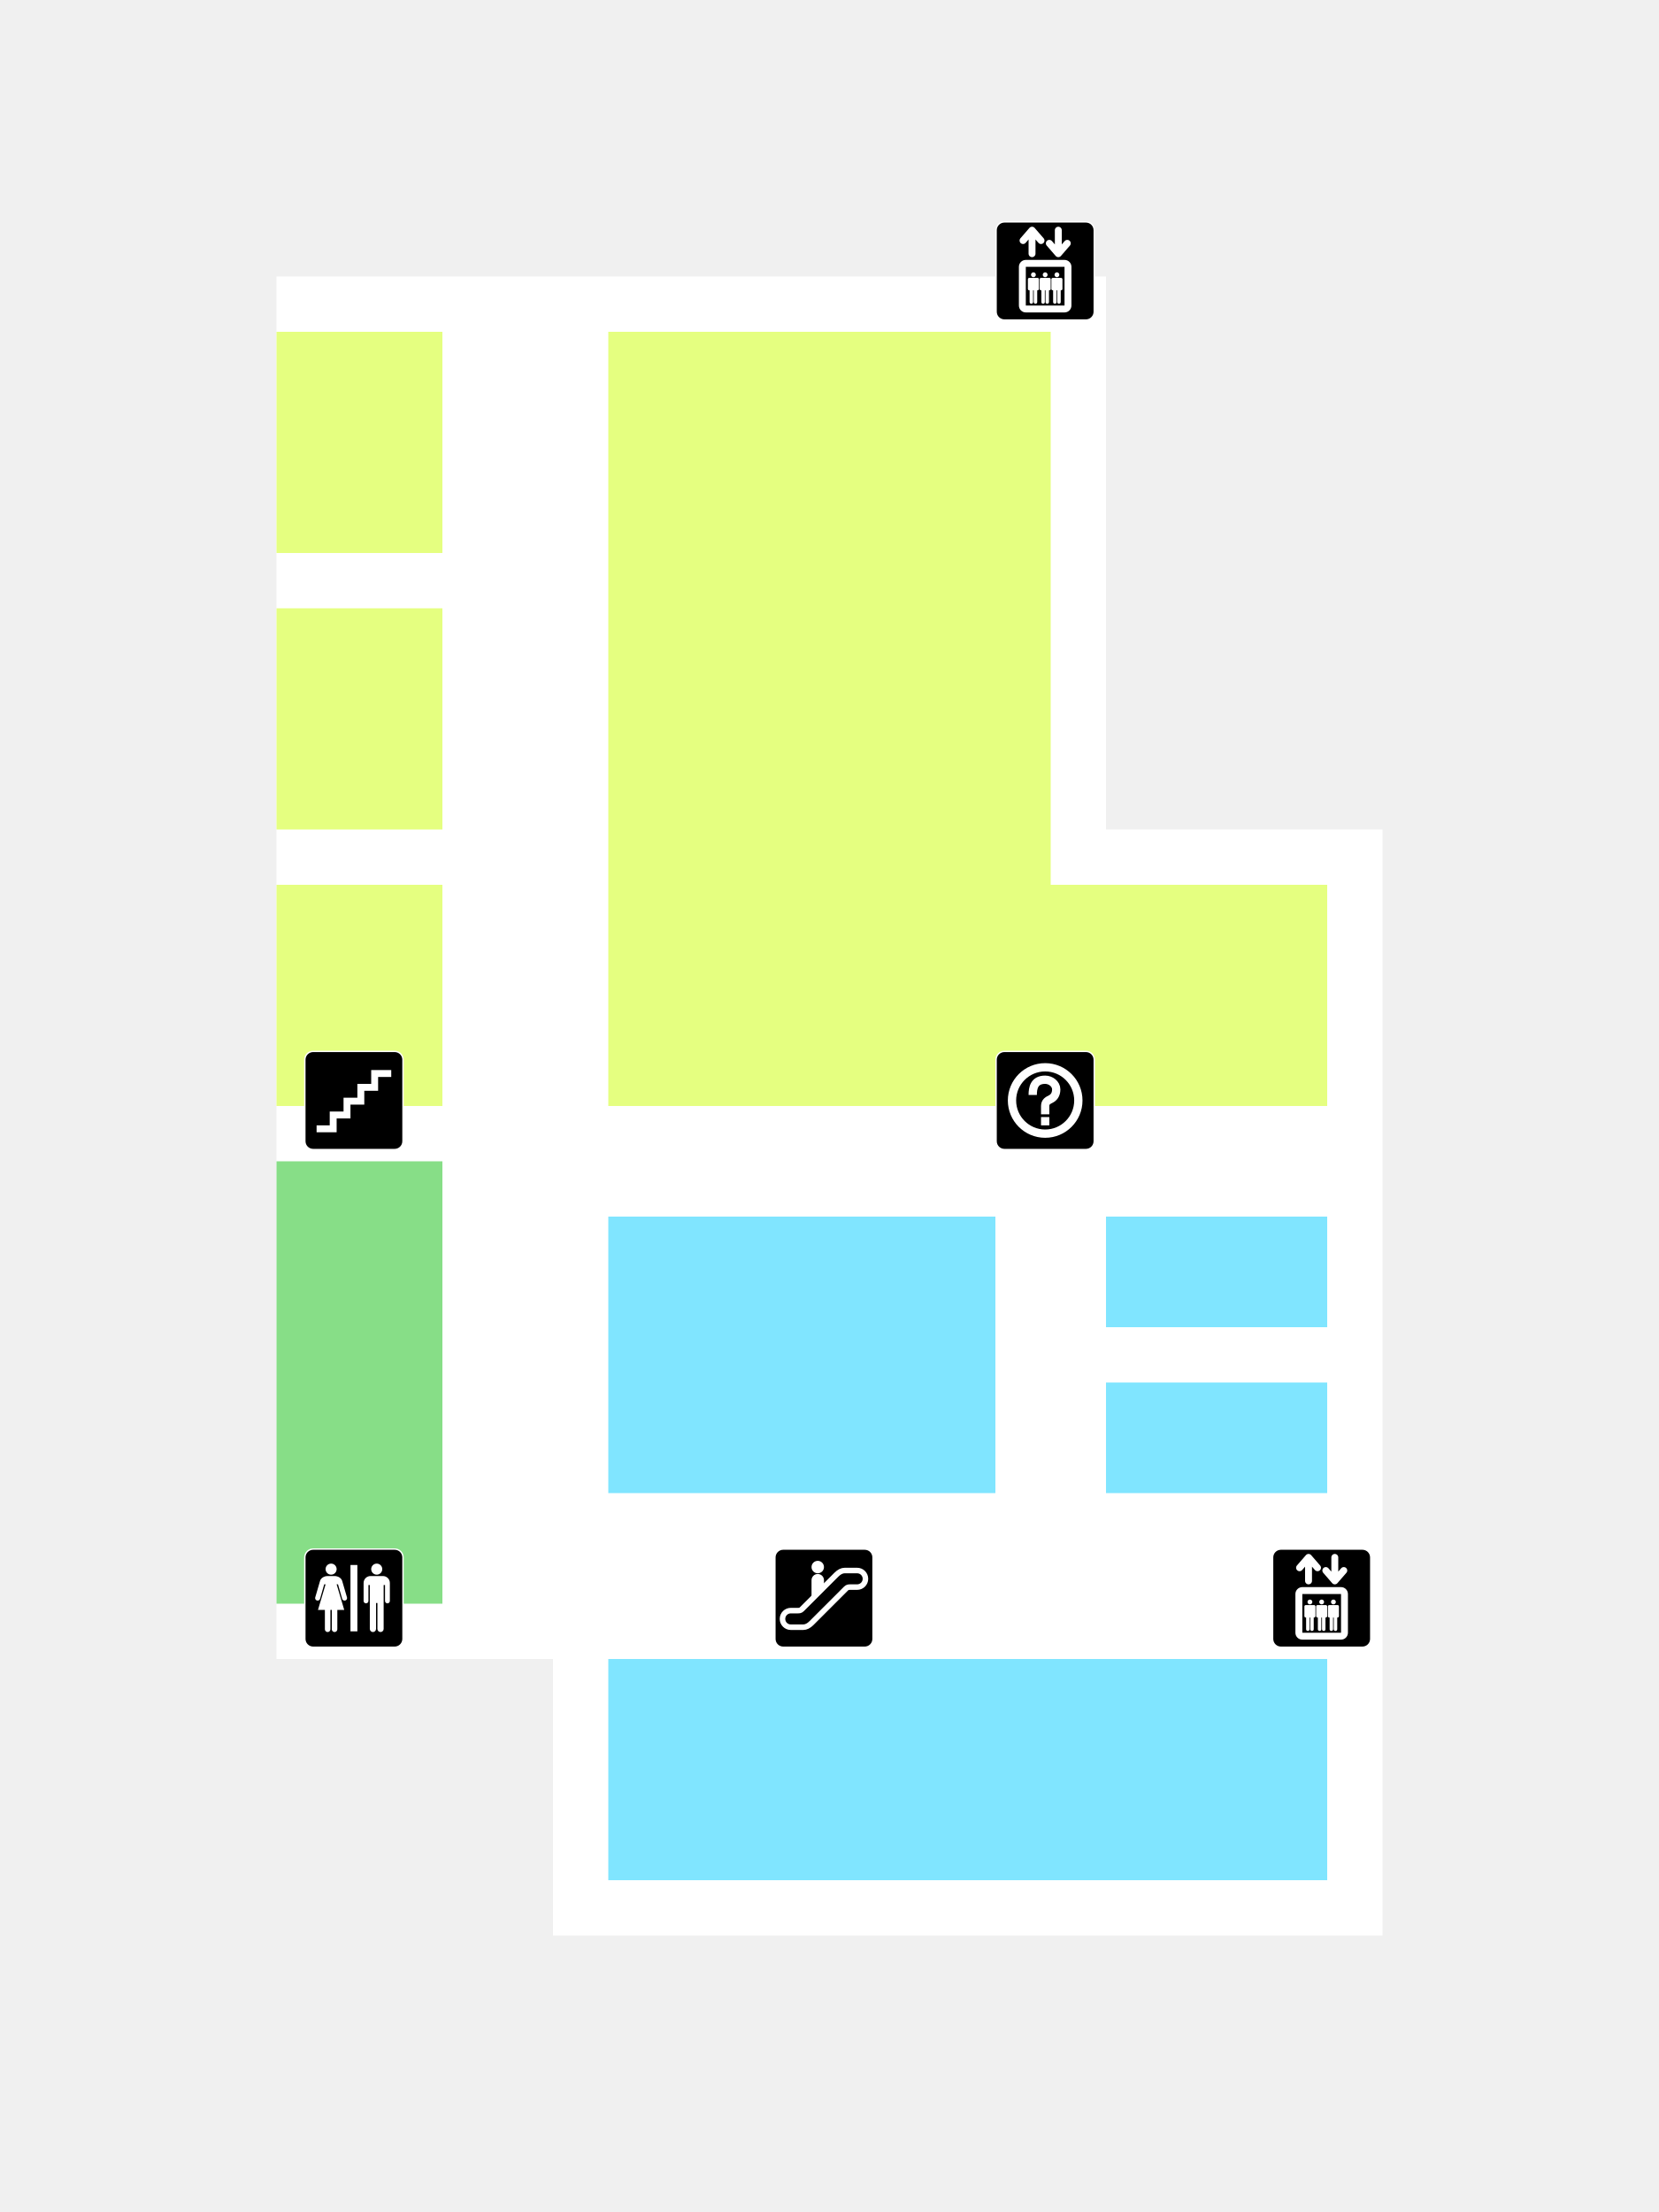
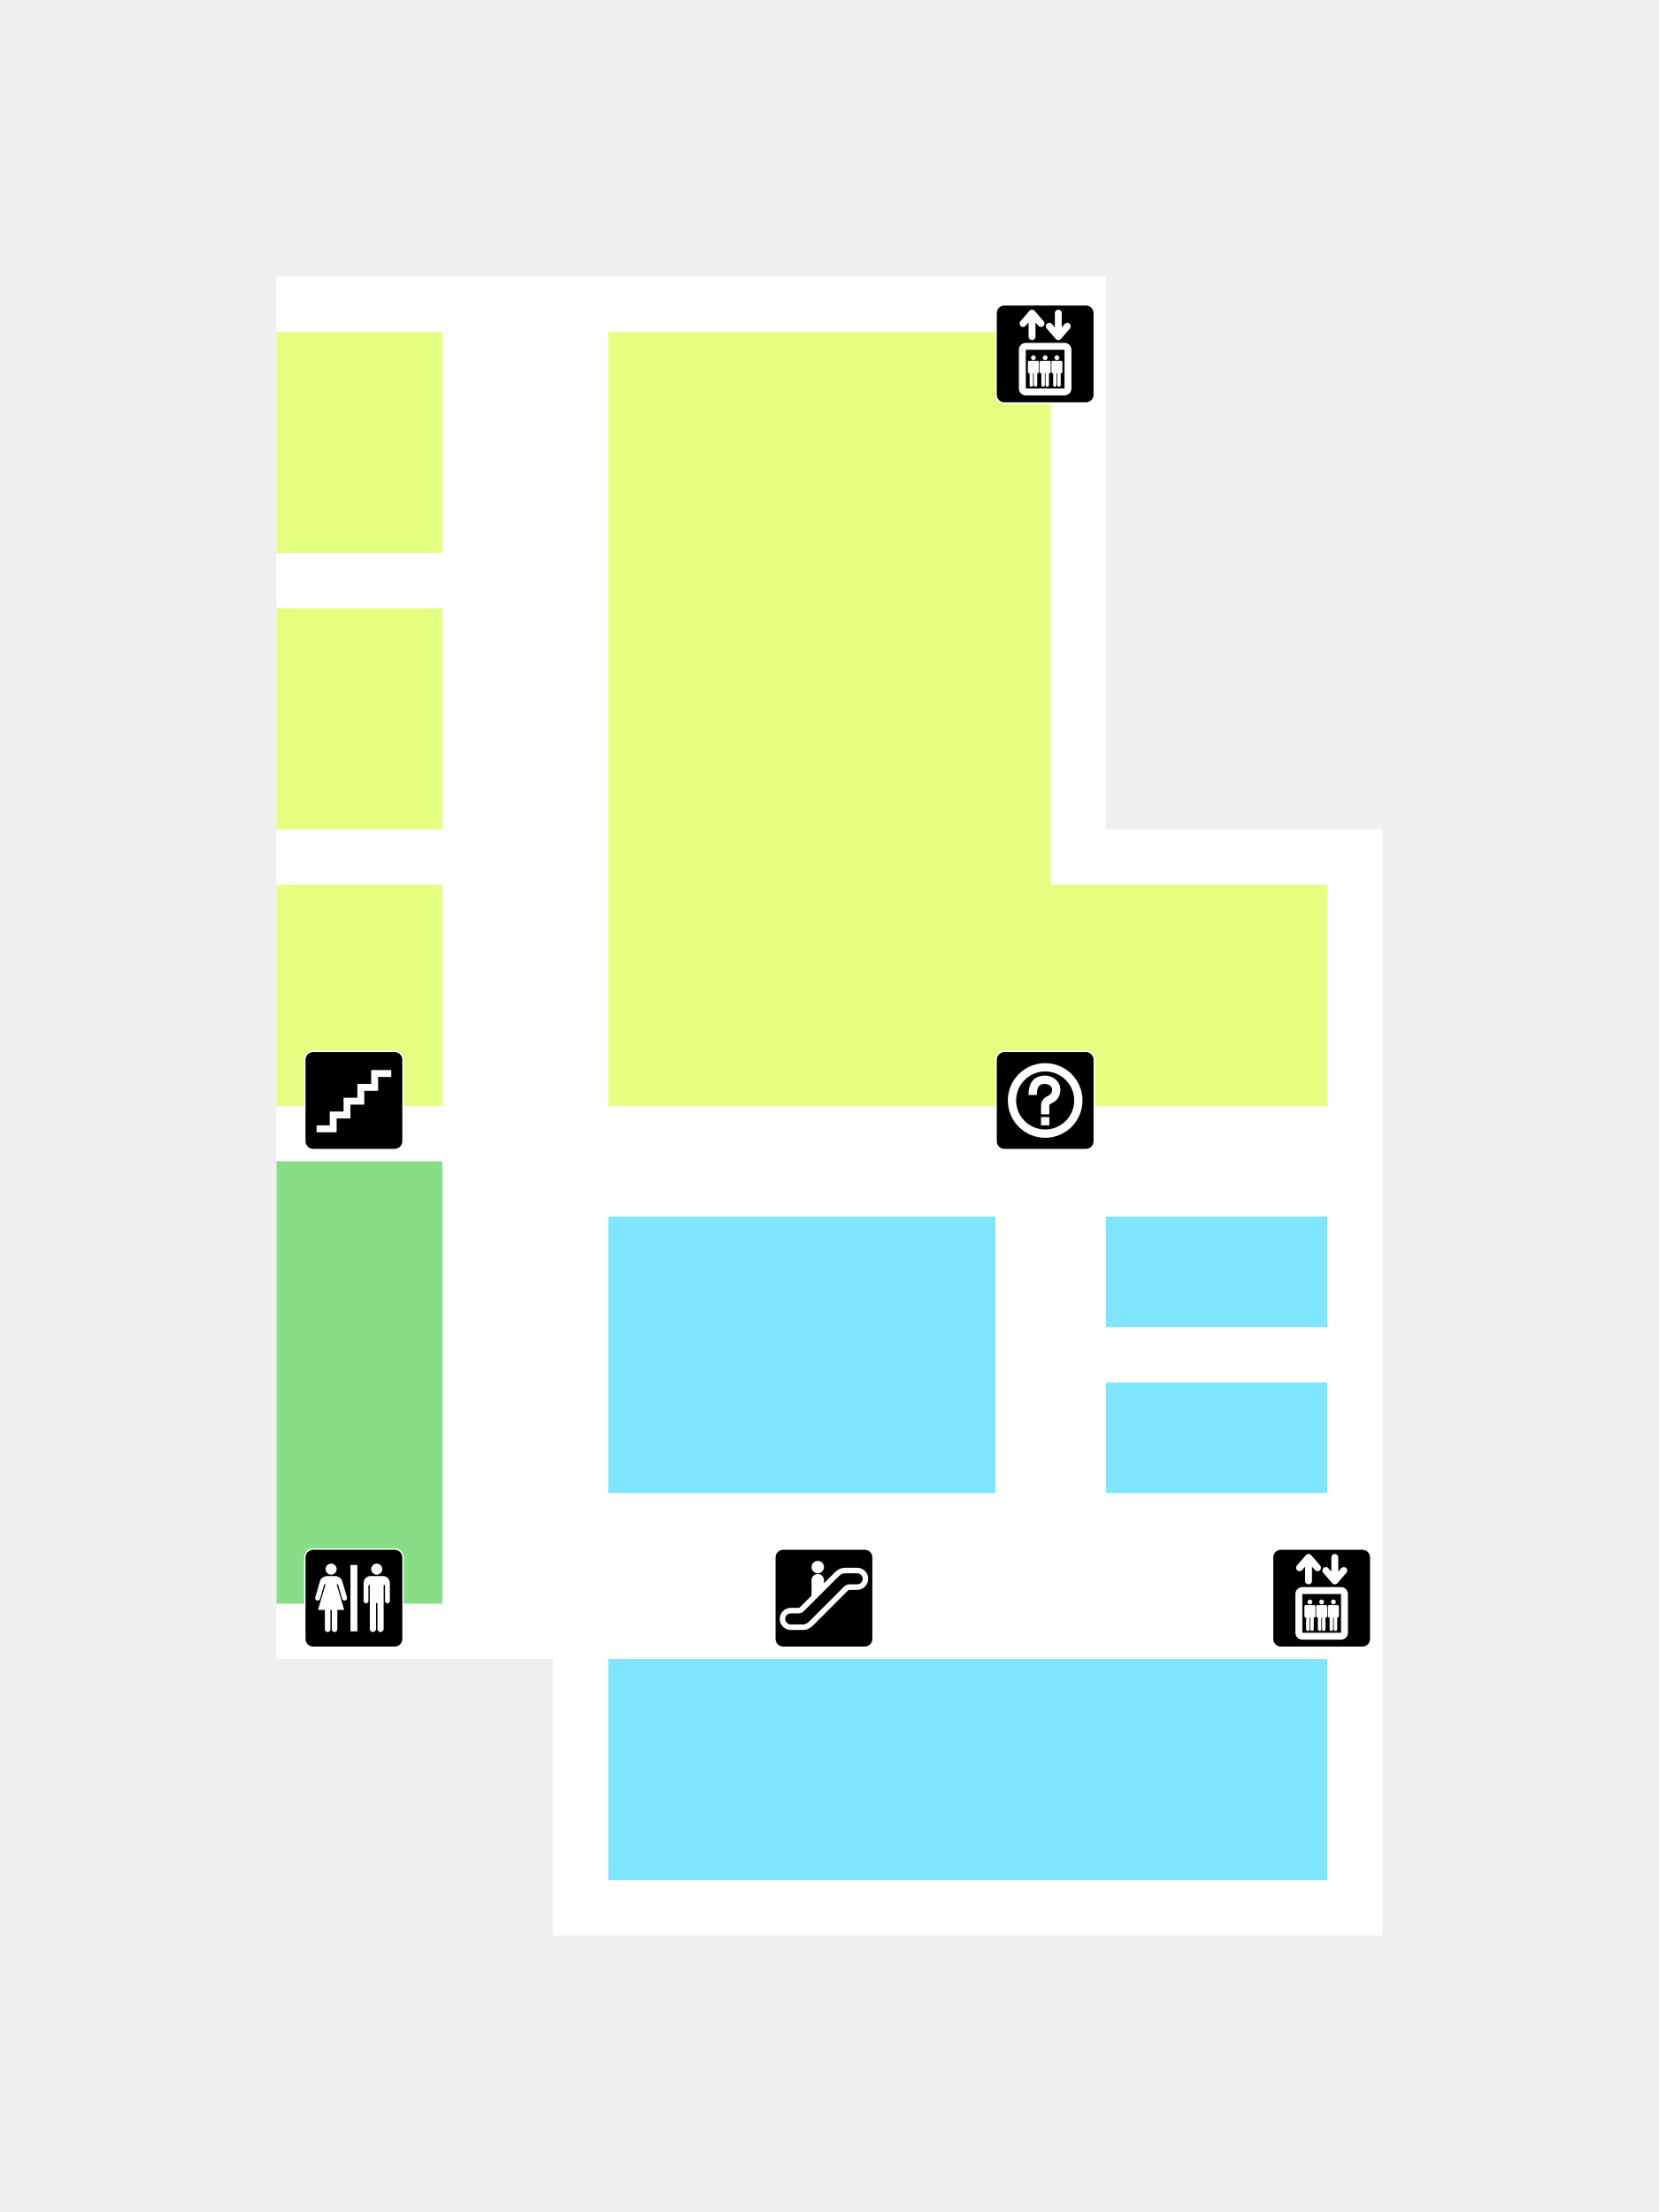
<svg xmlns="http://www.w3.org/2000/svg" xmlns:xlink="http://www.w3.org/1999/xlink" width="300mm" height="400mm" viewBox="0 0 300 400" version="1.1" id="svg1">
  <defs id="defs1">
    <symbol id="AigaSymbols.svg:Escalator_Inv">
      <rect x="0.5" y="0.5" width="71" height="71" ry="6" style="stroke:#ffffff" id="rect47" />
      <path d="m 55,28 c -1,0 -2,0 -3,1 L 27,54 c -2,2 -4,3 -6,3 h -9 a 6,6 0 1 1 0,-12 h 5 c 1,0 2,0 3,-1 L 45,19 c 2,-2 4,-3 6,-3 h 9 a 6,6 0 1 1 0,12 z" style="fill:none;stroke:#ffffff;stroke-width:4" id="path48" />
      <path d="m 27,35 9,-9 v -3 a 4.5,4.5 0 0 0 -9,0 z" style="fill:#ffffff;stroke:none" id="path49" />
      <circle cx="31.5" cy="13.5" r="4.5" style="fill:#ffffff;stroke:none" id="circle49" />
    </symbol>
    <symbol id="AigaSymbols.svg:Stairs_Inv">
      <rect x="0.5" y="0.5" width="71" height="71" ry="6" style="stroke:#ffffff" id="rect62" />
      <path d="m 9,56.5 h 12 v -10 h 10 v -10 h 10 v -10 h 10 v -10 h 12" style="fill:none;stroke:#ffffff;stroke-width:5" id="path63" />
    </symbol>
    <symbol id="AigaSymbols.svg:Elevator_Inv">
      <rect x="0.5" y="0.5" width="71" height="71" ry="6" style="stroke:#ffffff" id="rect75" />
      <g style="fill:none;stroke:#ffffff;stroke-width:5;stroke-linecap:round;stroke-linejoin:round" id="g76">
        <path d="M 26.5,23.5 V 6.5 M 20,14 26.5,6.5 33,14" id="path75" />
        <path d="m 45.5,6.5 v 17 M 39,16 45.5,23.5 52,16" id="path76" />
      </g>
      <rect x="17" y="28" width="38" height="38" ry="5" style="fill:#ffffff;stroke:none" id="rect76" />
      <rect x="22" y="33" width="28" height="28" style="stroke:none" id="rect77" />
      <g id="person2" style="fill:#ffffff;stroke:none">
        <circle cx="27.5" cy="38.75" r="1.75" id="circle77" />
        <path d="m 24.5,41 a 1,1 0 0 0 -1,1 v 7 a 1,1 0 0 0 1,1 h 0.25 v 8.5 a 1.25,1.25 0 1 0 2.5,0 V 50 h 0.5 v 8.5 a 1.25,1.25 0 1 0 2.5,0 V 50 h 0.25 a 1,1 0 0 0 1,-1 v -7 a 1,1 0 0 0 -1,-1 z" id="path77" />
      </g>
      <use x="8.5" xlink:href="#person2" id="use77" />
      <use x="17" xlink:href="#person2" id="use78" />
    </symbol>
    <symbol id="AigaSymbols.svg:Toilets_Inv">
      <rect x="0.5" y="0.5" width="71" height="71" ry="6" style="stroke:#ffffff" id="rect83" />
      <g style="fill:#ffffff;stroke:none" id="g85">
        <rect x="33.5" y="12" width="5" height="48" id="rect84" />
        <circle cx="19.5" cy="15" r="4" id="circle84" />
        <path d="m 19,44.5 v 14 a 2,2 0 0 1 -4,0 v -14 H 10 L 15.5,26 h -1 l -3,10.5 A 1.821,1.821 0 0 1 8,35.5 l 3.5,-12 A 5.7,4.6 0 0 1 17,20 h 5 a 5.7,4.6 0 0 1 5.5,3.5 l 3.5,12 a 1.821,1.821 0 0 1 -3.5,1 L 24.5,26 h -1 L 29,44.5 h -5 v 14 a 2,2 0 0 1 -4,0 v -14 z" id="path84" />
        <circle cx="52.5" cy="15" r="4" id="circle85" />
        <path d="m 43,25 v 13 a 1.75,1.75 0 0 0 3.5,0 V 26.5 h 1 v 31.75 a 2.25,2.25 0 0 0 4.5,0 V 39.5 h 1 v 18.75 a 2.25,2.25 0 0 0 4.5,0 V 26.5 h 1 V 38 A 1.75,1.75 0 0 0 62,38 V 25 a 5,5 0 0 0 -5,-5 h -9 a 5,5 0 0 0 -5,5 z" id="path85" />
      </g>
    </symbol>
    <symbol id="AigaSymbols.svg:Information_Inv">
      <rect x="0.5" y="0.5" width="71" height="71" ry="6" style="stroke:#ffffff" id="rect127" />
      <circle cx="36" cy="36" r="24" style="fill:none;stroke:#ffffff;stroke-width:6" id="circle127" />
      <path d="m 27,32 c 0,-5 1,-11 9,-11 4,0 8,3 8,7 0,4 -2,6 -4,7 -2,1 -4,2 -4,5 0,3 0,6 0,6" style="fill:none;stroke:#ffffff;stroke-width:6" id="path127" />
      <rect x="33" y="48" width="6" height="6" style="fill:#ffffff;stroke:none" id="rect128" />
    </symbol>
  </defs>
  <g id="layer1">
    <path style="fill:#ffffff;stroke-width:0.1" d="m 50,50 h 150 v 100 h 50 V 350 H 100 V 300 H 50 Z" id="path1" />
    <g id="g2">
      <path style="fill:#e5ff80;stroke-width:0.1" d="m 50,60 30,0 v 40 H 50 Z" id="path2" />
      <path style="fill:#e5ff80;stroke-width:0.1" d="m 50,110 h 30 v 40 h -30 z" id="path3" />
      <path style="fill:#e5ff80;stroke-width:0.1" d="m 50,160 h 30 v 40 h -30 z" id="path4" />
      <path style="fill:#e5ff80;stroke-width:0.1" d="m 110,60 80,0 L 190,160 h 50 L 240,200 H 110 Z" id="path5" />
      <path style="fill:#87de87;stroke-width:0.1" d="m 50,210 h 30 v 80 h -30 z" id="path6" />
      <path style="fill:#80e5ff;stroke-width:0.1" d="m 110,300 v 40 l 130,0 v -40 z" id="path7" />
      <path style="fill:#80e5ff;stroke-width:0.1" d="M 200,250 240,250 v 20 h -40 z" id="path8" />
      <path style="fill:#80e5ff;stroke-width:0.1" d="m 180,220 0,50 -70,0 v -50 z" id="path9" />
      <path style="fill:#80e5ff;stroke-width:0.1" d="m 200,220 h 40 v 20 l -40,0 z" id="path10" />
    </g>
    <g id="g1">
      <use xlink:href="#AigaSymbols.svg:Escalator_Inv" style="fill:#000000;stroke:#000000" id="use1" transform="matrix(0.25,0,0,0.25,140,280)" />
      <use xlink:href="#AigaSymbols.svg:Stairs_Inv" style="fill:#000000;stroke:#000000" id="use1-6" transform="matrix(0.25,0,0,0.25,55,190)" />
      <use xlink:href="#AigaSymbols.svg:Elevator_Inv" style="fill:#000000;stroke:#000000" id="use1-2" transform="matrix(0.25,0,0,0.25,230,280)" />
      <use xlink:href="#AigaSymbols.svg:Toilets_Inv" style="fill:#000000;stroke:#000000" id="use1-5" transform="matrix(0.25,0,0,0.25,55,280)" />
-       <use xlink:href="#AigaSymbols.svg:Elevator_Inv" style="fill:#000000;stroke:#000000" id="use2" transform="matrix(0.25,0,0,0.25,180,40)" />
+       <use xlink:href="#AigaSymbols.svg:Elevator_Inv" style="fill:#000000;stroke:#000000" id="use2" transform="matrix(0.25,0,0,0.25,180,55)" />
      <use xlink:href="#AigaSymbols.svg:Information_Inv" style="fill:#000000;stroke:#000000" id="use1-29" transform="matrix(0.25,0,0,0.25,180,190)" />
    </g>
  </g>
</svg>
